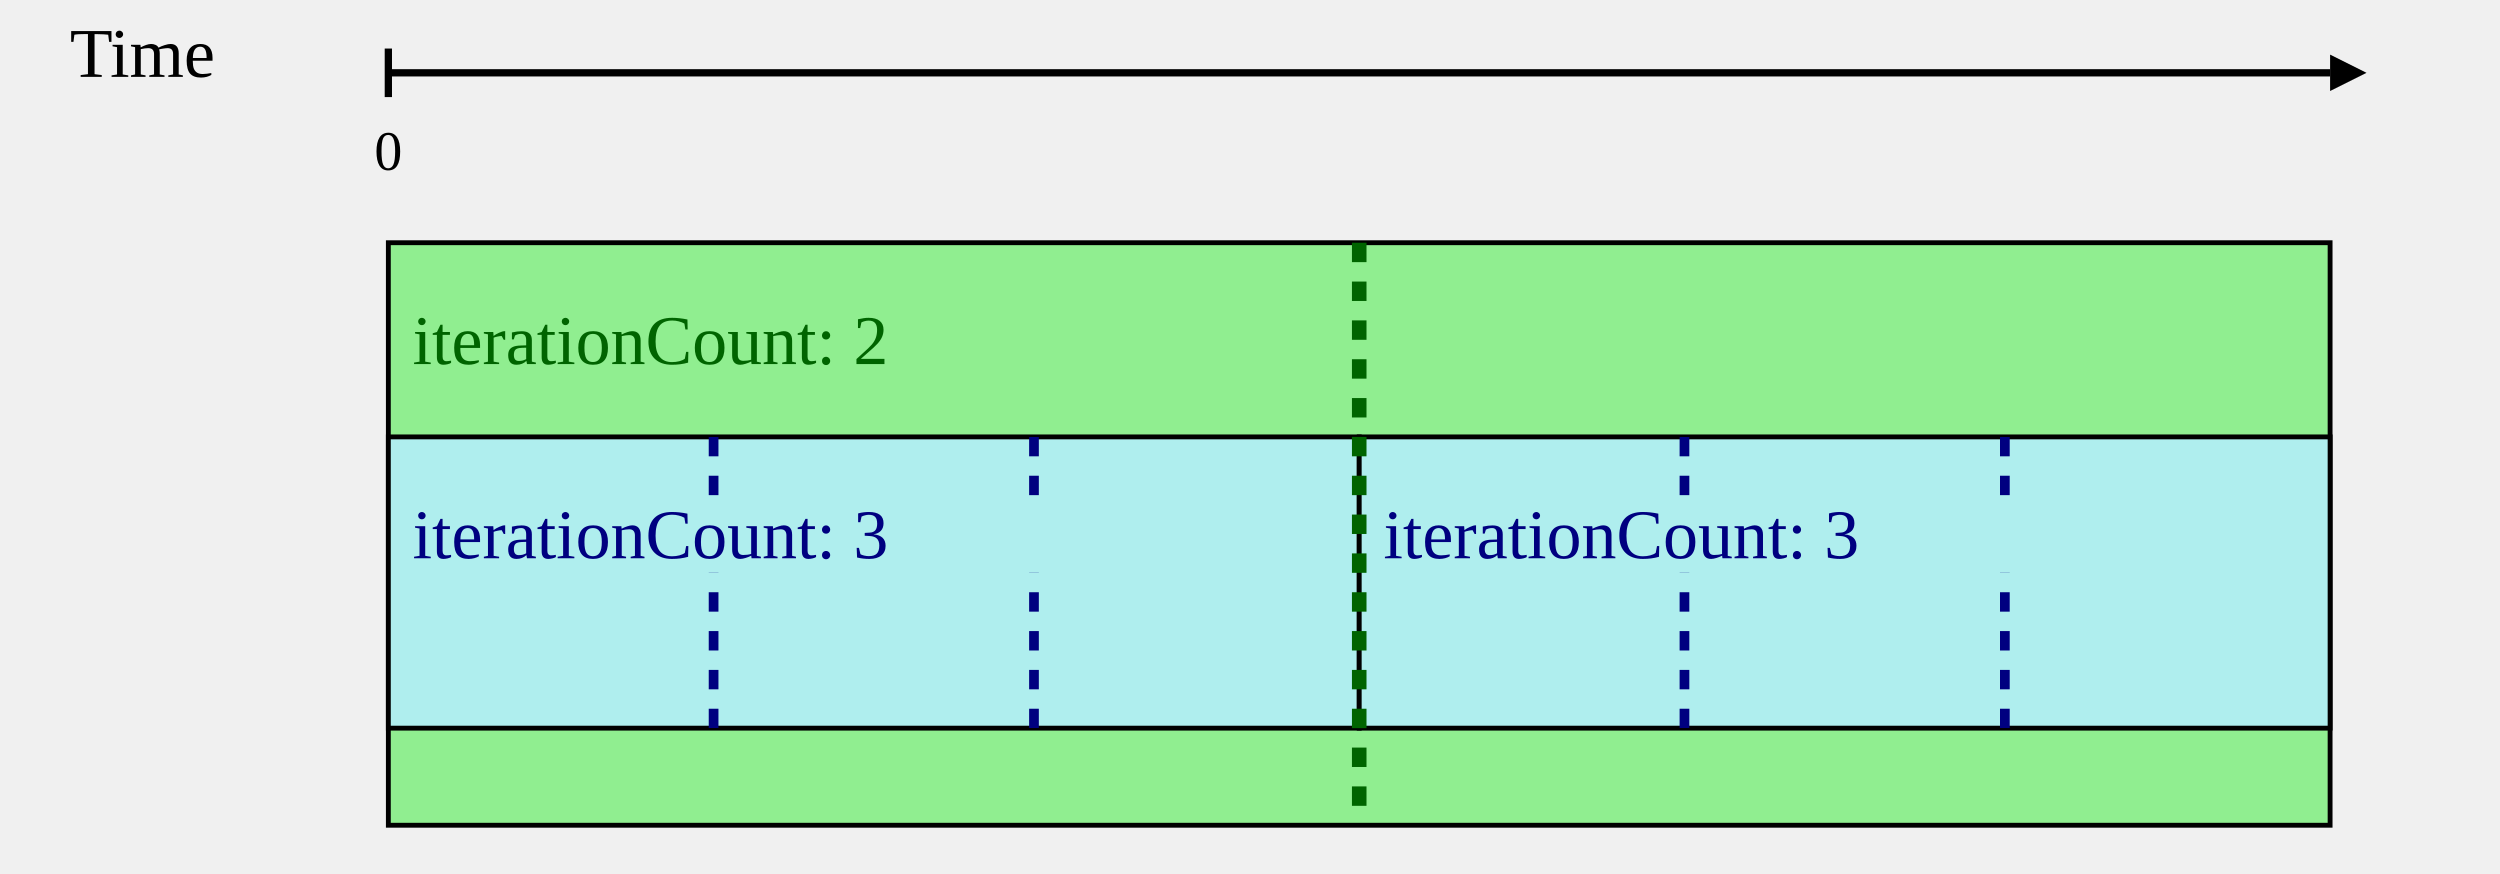
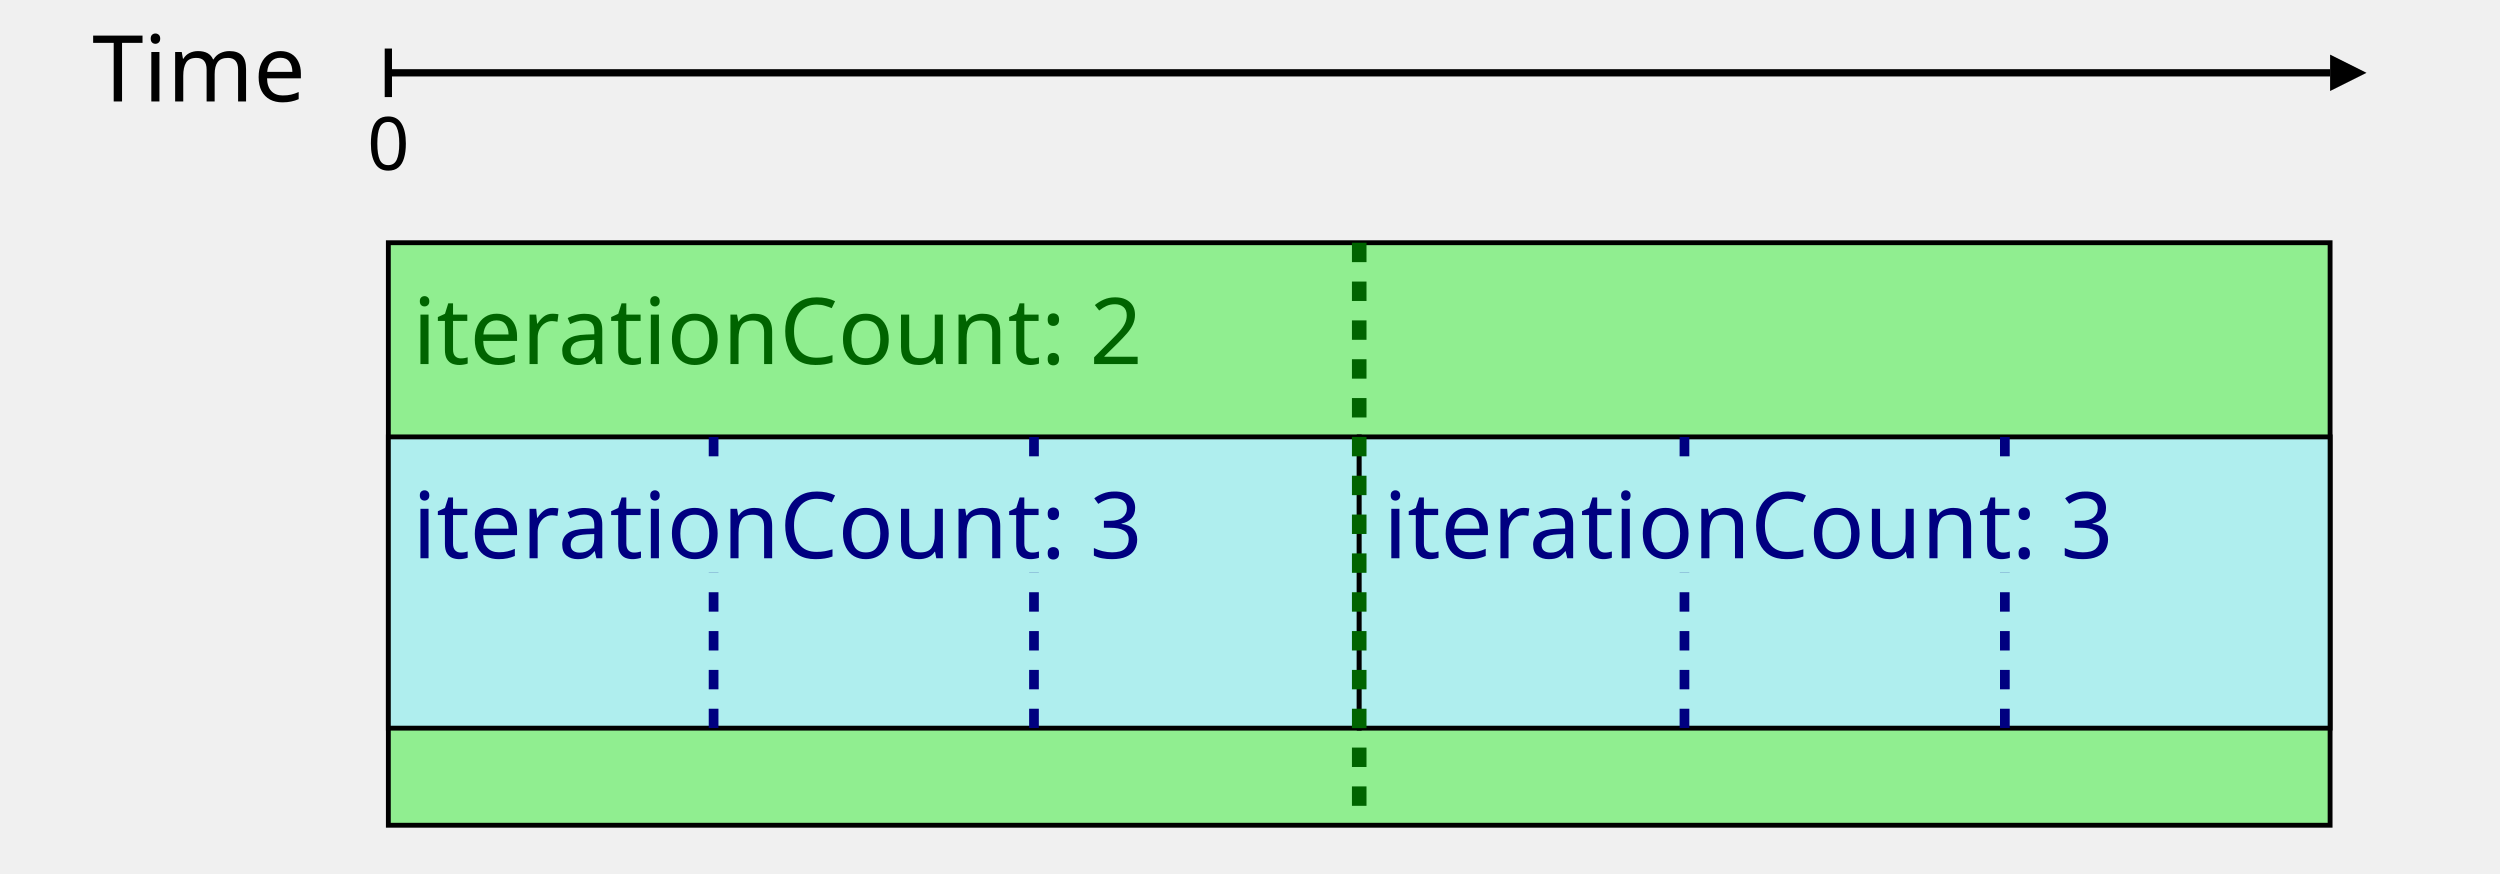
<svg xmlns="http://www.w3.org/2000/svg" xmlns:xlink="http://www.w3.org/1999/xlink" width="100%" height="100%" viewBox="0 0 515 180">
  <defs>
    <style type="text/css">
    svg {
-       font-size: 1.2em;
+       font-size: 19px;
+       font-family: sans-serif;
    }
+ 
    .line, .arrowLine {
      stroke: black;
      stroke-width: 1.5;
      fill: none;
    }
    .arrowLine {
      marker-end: url(#arrow);
    }
    .groupRepeatBoundary, .animRepeatBoundary {
      stroke-dasharray: 4 4;
    }
    .groupRepeatBoundary {
      stroke: darkgreen;
      stroke-width: 3;
    }
    .animRepeatBoundary {
      stroke: navy;
      stroke-width: 2;
    }
    .activeSpan  {
      stroke: black;
      fill: paleturquoise;
    }
    .groupSpan  {
      fill: lightgreen;
      stroke: black;
    }
    .timeLabel, .regionLabel, .tickLabel {
      text-anchor: middle;
    }
    .tickLabel {
      font-size: 0.8em;
    }
    .animParams {
      fill: navy;
    }
    .groupParams {
      fill: darkgreen;
    }
    </style>
+     <style type="text/css">
+       .blackArrowHead {
+         fill: black;
+         stroke: none;
+       }
+     </style>
    <marker id="arrow" viewBox="0 -5 10 10" orient="auto" markerWidth="5" markerHeight="5">
-       <path d="M0-5l10 5l-10 5z" />
+       <path d="M0-5l10 5l-10 5z" class="blackArrowHead" />
    </marker>
    <g id="timeline">
      <text x="1em" y="1.1em">Time</text>
      <g transform="translate(80 15)">
        <path d="M0 0H400" class="arrowLine" />
        <path d="M0 5v-10" class="line" />
        <text y="20" class="tickLabel">0</text>
      </g>
    </g>
    <mask id="aroundLabel">
      <rect width="200" height="60" fill="white" />
      <rect width="200" height="1.1em" fill="black" transform="matrix(1 0 0 -1 0 28)" />
    </mask>
    <g id="animation">
      <rect width="200" height="60" class="activeSpan" />
      <path d="M67 0v60M133 0v60" class="animRepeatBoundary" mask="url(#aroundLabel)" />
      <text x="5" y="25" class="animParams">iterationCount: 3</text>
    </g>
  </defs>
  <use xlink:href="#timeline" />
  <g transform="translate(80 20)">
    <g transform="translate(0 30)">
      <g>
        <rect width="400" height="120" class="groupSpan" />
        <text x="5" y="25" class="groupParams">iterationCount: 2</text>
      </g>
      <use xlink:href="#animation" transform="translate(0 40)" />
      <use xlink:href="#animation" transform="translate(200 40)" />
      <path d="M200 0v120" class="groupRepeatBoundary" />
    </g>
  </g>
</svg>
